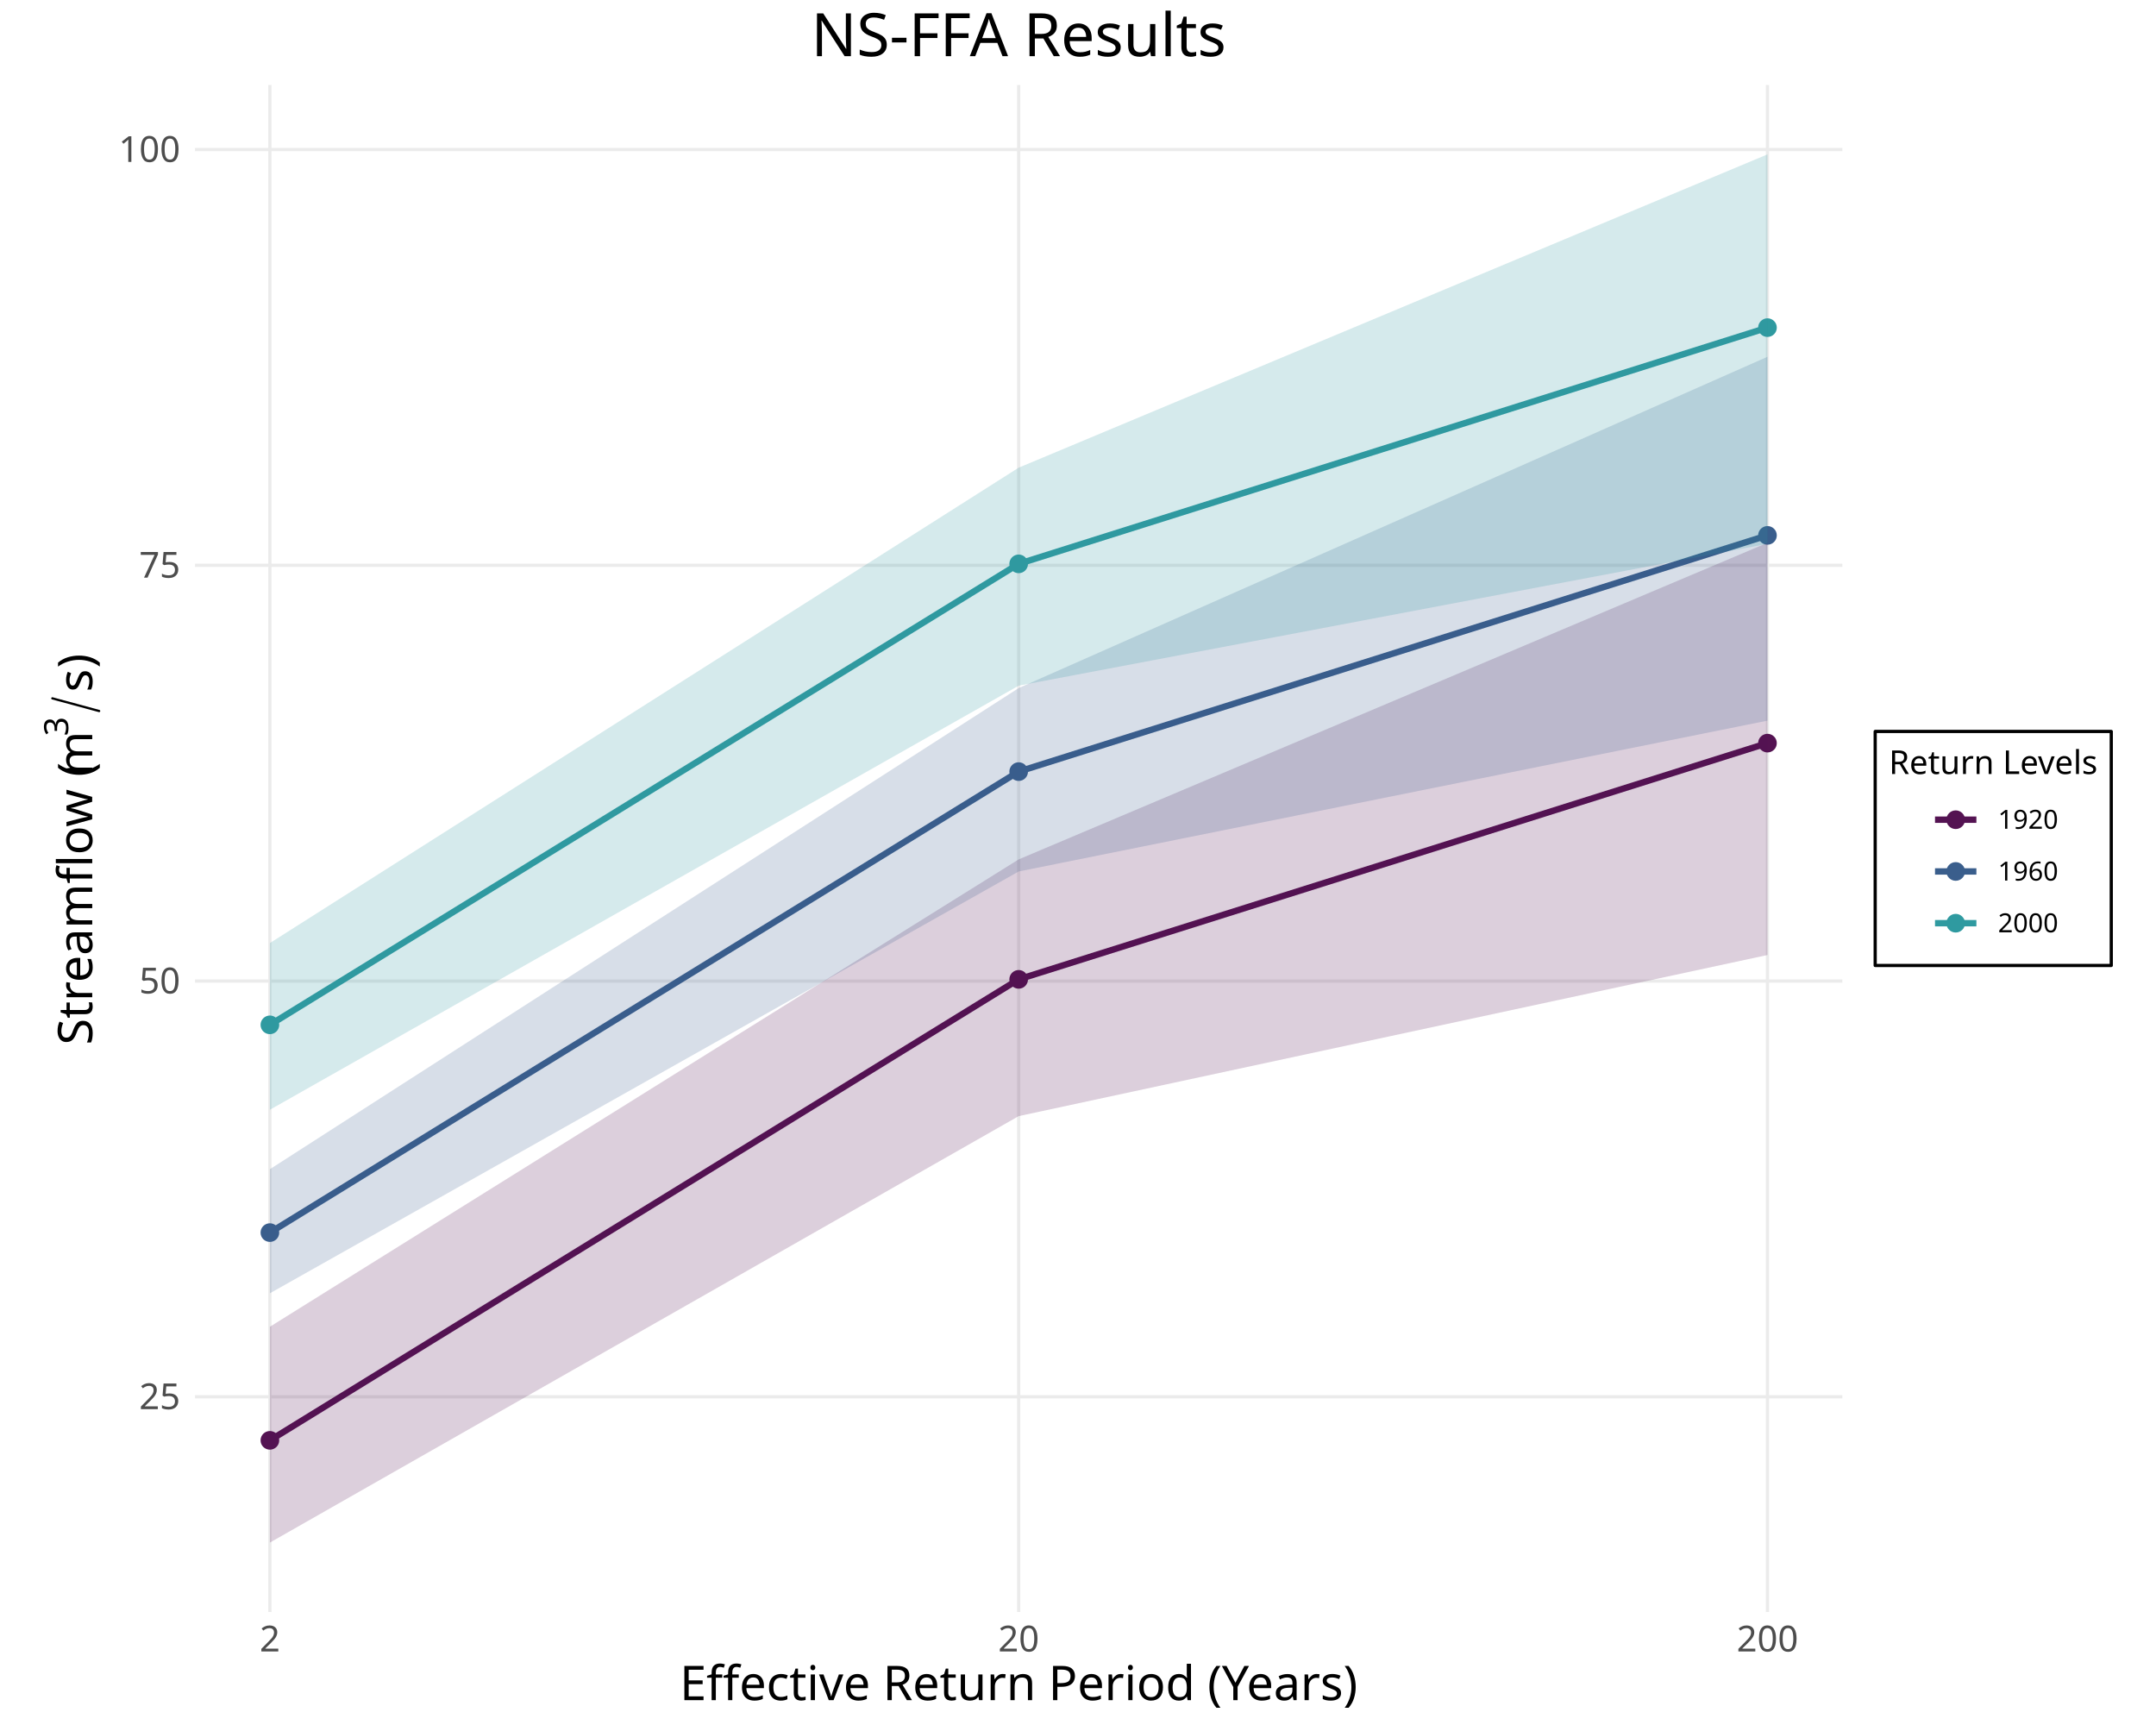
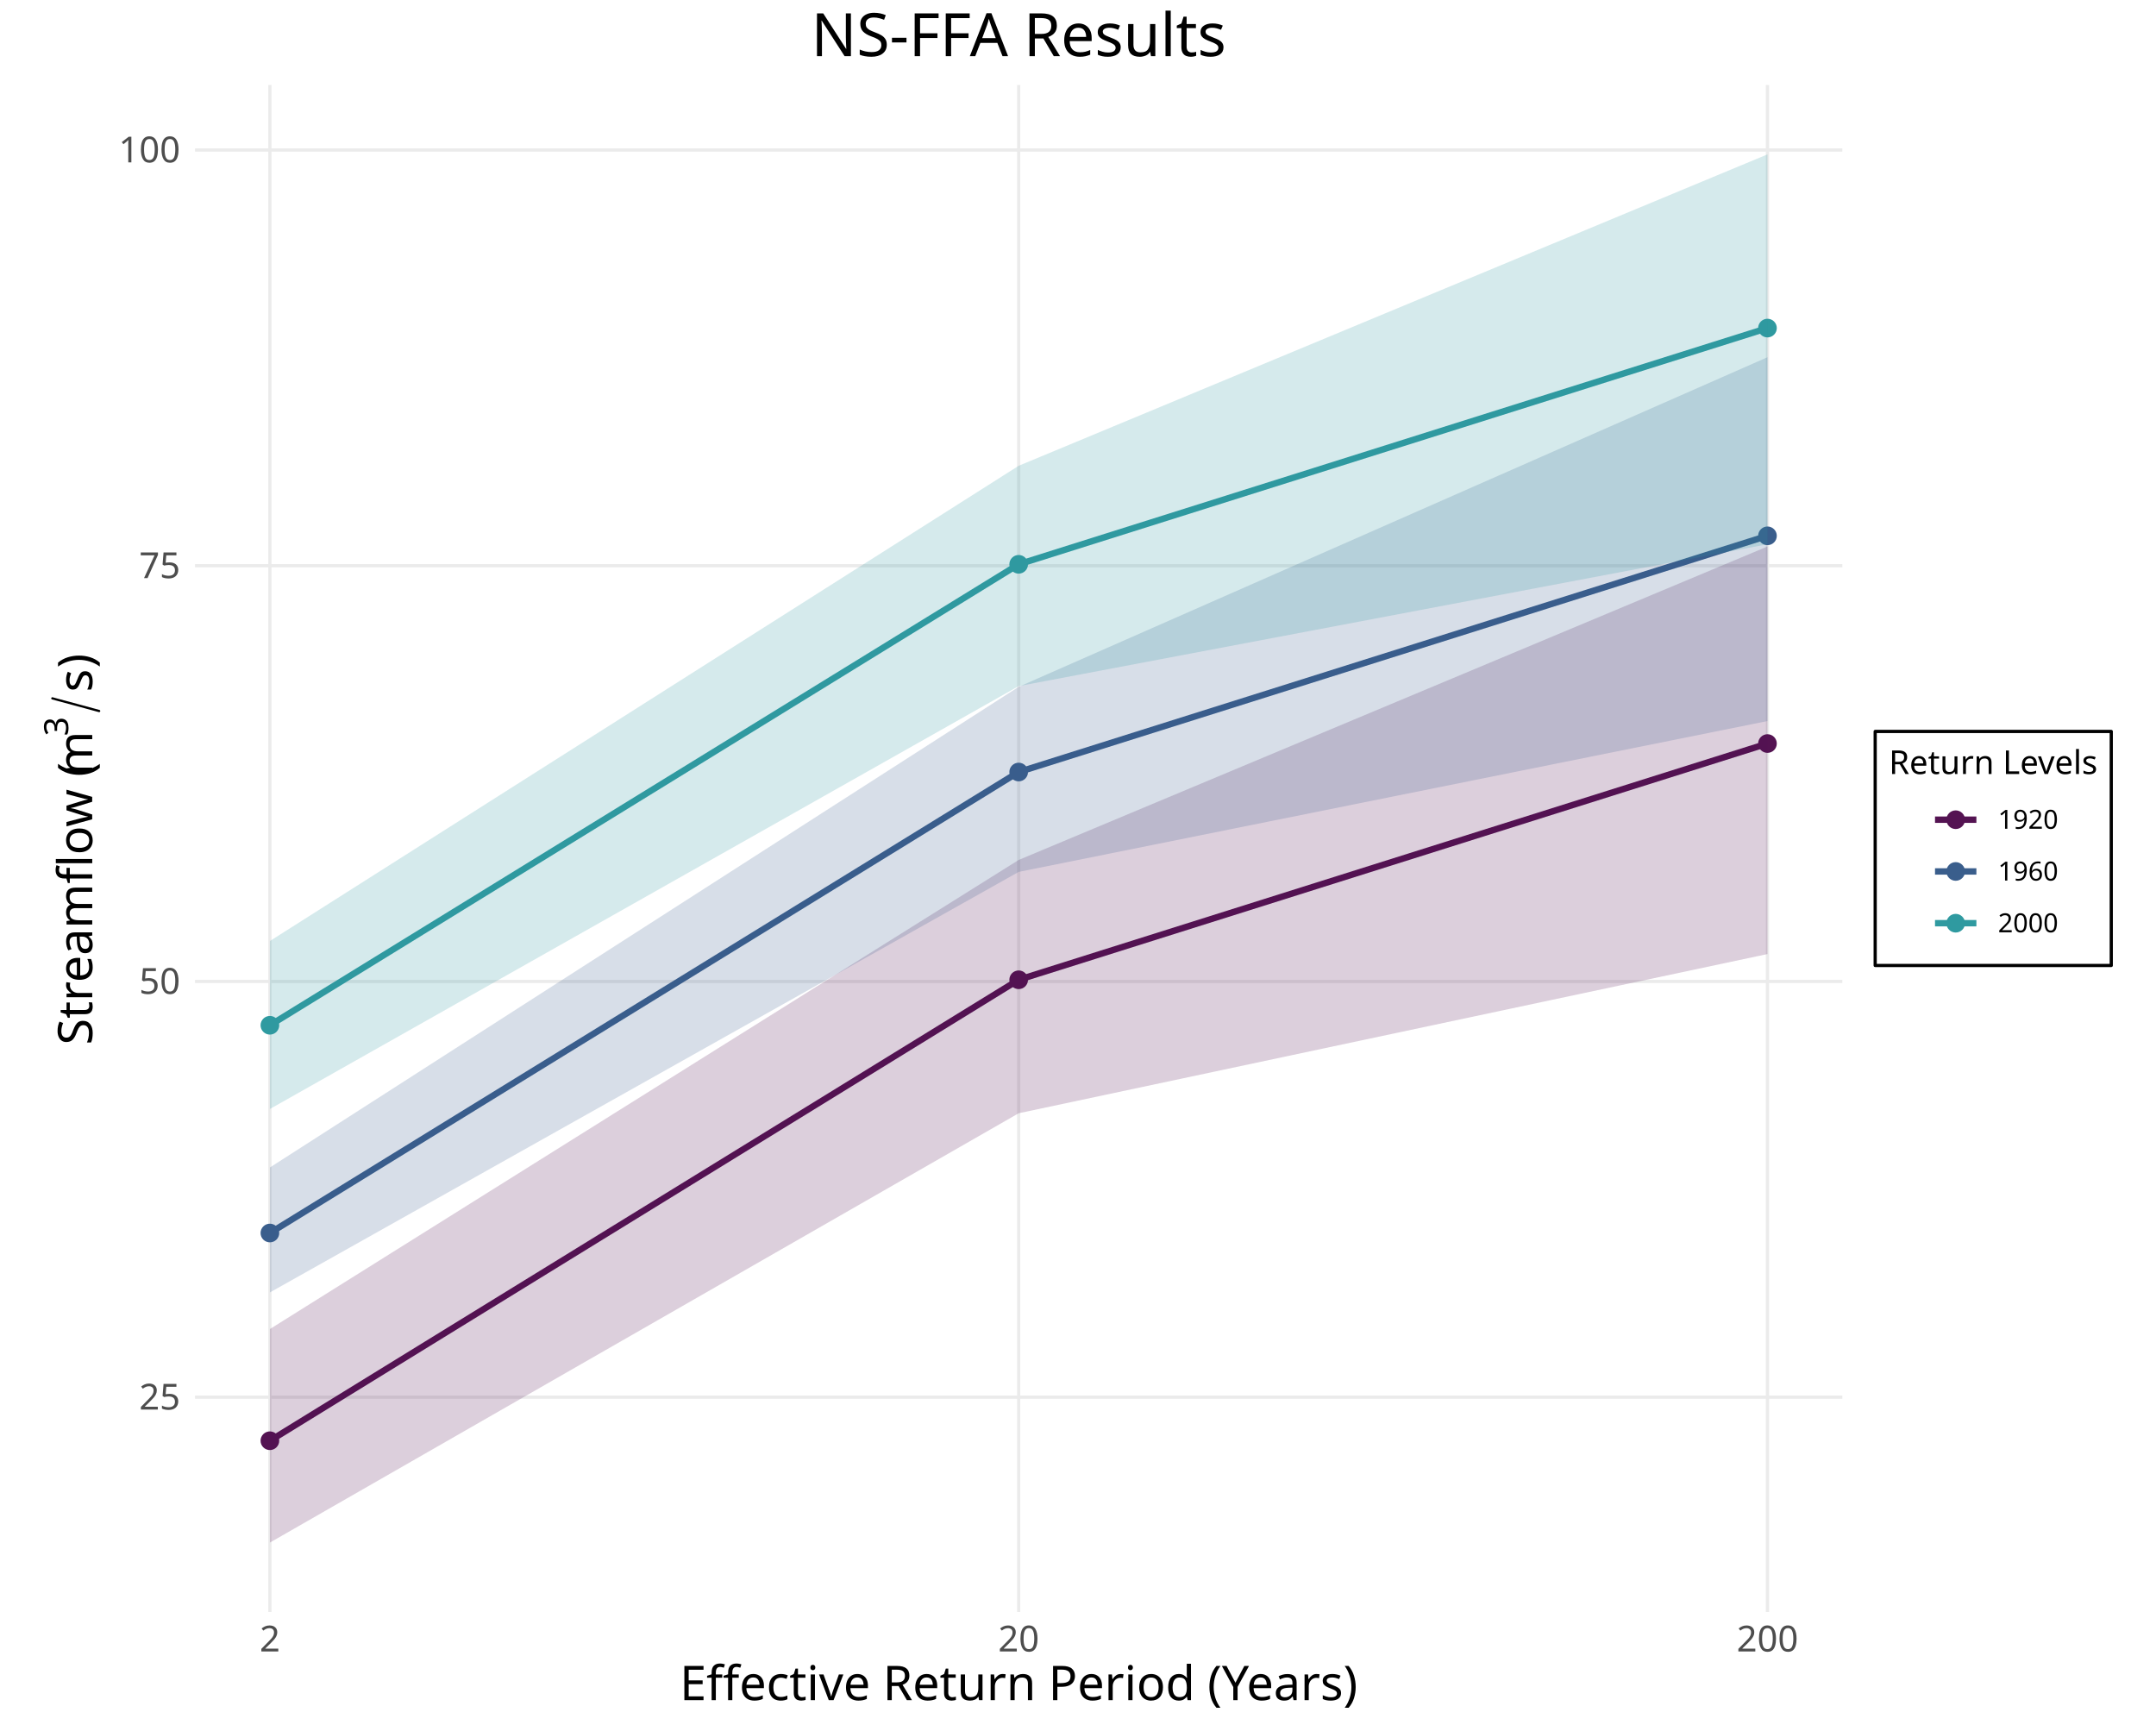
<svg xmlns="http://www.w3.org/2000/svg" class="svglite" data-engine-version="2.0" width="720.00pt" height="576.00pt" viewBox="0 0 720.00 576.00">
  <defs>
    <style type="text/css">
    .svglite line, .svglite polyline, .svglite polygon, .svglite path, .svglite rect, .svglite circle {
      fill: none;
      stroke: #000000;
      stroke-linecap: round;
      stroke-linejoin: round;
      stroke-miterlimit: 10.00;
    }
  </style>
  </defs>
  <rect width="100%" height="100%" style="stroke: none; fill: #FFFFFF;" />
  <defs>
    <clipPath id="cpMC4wMHw3MjAuMDB8MC4wMHw1NzYuMDA=">
      <rect x="0.00" y="0.00" width="720.00" height="576.00" />
    </clipPath>
  </defs>
  <g clip-path="url(#cpMC4wMHw3MjAuMDB8MC4wMHw1NzYuMDA=)">
    <rect x="0.00" y="0.00" width="720.00" height="576.00" style="stroke-width: 1.07; stroke: none; fill: #FFFFFF;" />
  </g>
  <defs>
    <clipPath id="cpNjUuMTN8NjE1LjI2fDI4LjM4fDUzOC4yNw==">
      <rect x="65.13" y="28.38" width="550.13" height="509.89" />
    </clipPath>
  </defs>
  <g clip-path="url(#cpNjUuMTN8NjE1LjI2fDI4LjM4fDUzOC4yNw==)">
-     <polyline points="65.13,466.41 615.26,466.41 " style="stroke-width: 1.07; stroke: #EBEBEB; stroke-linecap: butt;" />
-     <polyline points="65.13,327.59 615.26,327.59 " style="stroke-width: 1.07; stroke: #EBEBEB; stroke-linecap: butt;" />
-     <polyline points="65.13,188.76 615.26,188.76 " style="stroke-width: 1.07; stroke: #EBEBEB; stroke-linecap: butt;" />
-     <polyline points="65.13,49.94 615.26,49.94 " style="stroke-width: 1.07; stroke: #EBEBEB; stroke-linecap: butt;" />
+     <polyline points="65.13,466.54 615.26,466.54 " style="stroke-width: 1.07; stroke: #EBEBEB; stroke-linecap: butt;" />
+     <polyline points="65.13,327.73 615.26,327.73 " style="stroke-width: 1.07; stroke: #EBEBEB; stroke-linecap: butt;" />
+     <polyline points="65.13,188.91 615.26,188.91 " style="stroke-width: 1.07; stroke: #EBEBEB; stroke-linecap: butt;" />
+     <polyline points="65.13,50.10 615.26,50.10 " style="stroke-width: 1.07; stroke: #EBEBEB; stroke-linecap: butt;" />
    <polyline points="90.13,538.27 90.13,28.38 " style="stroke-width: 1.07; stroke: #EBEBEB; stroke-linecap: butt;" />
    <polyline points="340.19,538.27 340.19,28.38 " style="stroke-width: 1.07; stroke: #EBEBEB; stroke-linecap: butt;" />
    <polyline points="590.25,538.27 590.25,28.38 " style="stroke-width: 1.07; stroke: #EBEBEB; stroke-linecap: butt;" />
-     <polyline points="90.13,480.95 340.19,327.02 590.25,248.14 " style="stroke-width: 2.13; stroke: #541352; stroke-linecap: butt;" />
-     <polyline points="90.13,411.58 340.19,257.65 590.25,178.77 " style="stroke-width: 2.13; stroke: #3A5E8C; stroke-linecap: butt;" />
-     <polyline points="90.13,342.21 340.19,188.28 590.25,109.40 " style="stroke-width: 2.13; stroke: #2F9AA0; stroke-linecap: butt;" />
-     <circle cx="90.13" cy="480.95" r="2.76" style="stroke-width: 0.71; stroke: #541352; fill: #541352;" />
-     <circle cx="340.19" cy="327.02" r="2.76" style="stroke-width: 0.71; stroke: #541352; fill: #541352;" />
-     <circle cx="590.25" cy="248.14" r="2.76" style="stroke-width: 0.71; stroke: #541352; fill: #541352;" />
-     <circle cx="90.13" cy="411.58" r="2.76" style="stroke-width: 0.71; stroke: #3A5E8C; fill: #3A5E8C;" />
-     <circle cx="340.19" cy="257.65" r="2.76" style="stroke-width: 0.71; stroke: #3A5E8C; fill: #3A5E8C;" />
-     <circle cx="590.25" cy="178.77" r="2.76" style="stroke-width: 0.71; stroke: #3A5E8C; fill: #3A5E8C;" />
-     <circle cx="90.13" cy="342.21" r="2.76" style="stroke-width: 0.71; stroke: #2F9AA0; fill: #2F9AA0;" />
-     <circle cx="340.19" cy="188.28" r="2.76" style="stroke-width: 0.71; stroke: #2F9AA0; fill: #2F9AA0;" />
-     <circle cx="590.25" cy="109.40" r="2.76" style="stroke-width: 0.71; stroke: #2F9AA0; fill: #2F9AA0;" />
-     <polygon points="90.13,443.02 340.19,286.96 590.25,181.25 590.25,318.89 340.19,372.69 90.13,515.09 " style="stroke-width: 0.00; stroke: none; stroke-linecap: butt; fill: #541352; fill-opacity: 0.20;" />
-     <polyline points="90.13,443.02 340.19,286.96 590.25,181.25 " style="stroke-width: 1.07; stroke: none; stroke-linecap: butt;" />
-     <polyline points="590.25,318.89 340.19,372.69 90.13,515.09 " style="stroke-width: 1.07; stroke: none; stroke-linecap: butt;" />
-     <polygon points="90.13,390.41 340.19,229.76 590.25,119.13 590.25,240.63 340.19,291.00 90.13,431.84 " style="stroke-width: 0.00; stroke: none; stroke-linecap: butt; fill: #3A5E8C; fill-opacity: 0.20;" />
-     <polyline points="90.13,390.41 340.19,229.76 590.25,119.13 " style="stroke-width: 1.07; stroke: none; stroke-linecap: butt;" />
-     <polyline points="590.25,240.63 340.19,291.00 90.13,431.84 " style="stroke-width: 1.07; stroke: none; stroke-linecap: butt;" />
-     <polygon points="90.13,314.90 340.19,156.16 590.25,51.55 590.25,181.60 340.19,228.95 90.13,370.56 " style="stroke-width: 0.00; stroke: none; stroke-linecap: butt; fill: #2F9AA0; fill-opacity: 0.20;" />
-     <polyline points="90.13,314.90 340.19,156.16 590.25,51.55 " style="stroke-width: 1.07; stroke: none; stroke-linecap: butt;" />
-     <polyline points="590.25,181.60 340.19,228.95 90.13,370.56 " style="stroke-width: 1.07; stroke: none; stroke-linecap: butt;" />
+     <polyline points="90.13,481.08 340.19,327.16 590.25,248.28 " style="stroke-width: 2.13; stroke: #541352; stroke-linecap: butt;" />
+     <polyline points="90.13,411.72 340.19,257.79 590.25,178.92 " style="stroke-width: 2.13; stroke: #3A5E8C; stroke-linecap: butt;" />
+     <polyline points="90.13,342.35 340.19,188.43 590.25,109.55 " style="stroke-width: 2.13; stroke: #2F9AA0; stroke-linecap: butt;" />
+     <circle cx="90.13" cy="481.08" r="2.76" style="stroke-width: 0.71; stroke: #541352; fill: #541352;" />
+     <circle cx="340.19" cy="327.16" r="2.76" style="stroke-width: 0.71; stroke: #541352; fill: #541352;" />
+     <circle cx="590.25" cy="248.28" r="2.76" style="stroke-width: 0.71; stroke: #541352; fill: #541352;" />
+     <circle cx="90.13" cy="411.72" r="2.76" style="stroke-width: 0.71; stroke: #3A5E8C; fill: #3A5E8C;" />
+     <circle cx="340.19" cy="257.79" r="2.76" style="stroke-width: 0.71; stroke: #3A5E8C; fill: #3A5E8C;" />
+     <circle cx="590.25" cy="178.92" r="2.76" style="stroke-width: 0.71; stroke: #3A5E8C; fill: #3A5E8C;" />
+     <circle cx="90.13" cy="342.35" r="2.76" style="stroke-width: 0.71; stroke: #2F9AA0; fill: #2F9AA0;" />
+     <circle cx="340.19" cy="188.43" r="2.76" style="stroke-width: 0.71; stroke: #2F9AA0; fill: #2F9AA0;" />
+     <circle cx="590.25" cy="109.55" r="2.76" style="stroke-width: 0.71; stroke: #2F9AA0; fill: #2F9AA0;" />
+     <polygon points="90.13,443.79 340.19,287.15 590.25,182.48 590.25,318.57 340.19,371.73 90.13,515.09 " style="stroke-width: 0.00; stroke: none; stroke-linecap: butt; fill: #541352; fill-opacity: 0.20;" />
+     <polyline points="90.13,443.79 340.19,287.15 590.25,182.48 " style="stroke-width: 1.07; stroke: none; stroke-linecap: butt;" />
+     <polyline points="590.25,318.57 340.19,371.73 90.13,515.09 " style="stroke-width: 1.07; stroke: none; stroke-linecap: butt;" />
+     <polygon points="90.13,389.84 340.19,229.34 590.25,119.28 590.25,240.77 340.19,291.14 90.13,431.56 " style="stroke-width: 0.00; stroke: none; stroke-linecap: butt; fill: #3A5E8C; fill-opacity: 0.20;" />
+     <polyline points="90.13,389.84 340.19,229.34 590.25,119.28 " style="stroke-width: 1.07; stroke: none; stroke-linecap: butt;" />
+     <polyline points="590.25,240.77 340.19,291.14 90.13,431.56 " style="stroke-width: 1.07; stroke: none; stroke-linecap: butt;" />
+     <polygon points="90.13,314.22 340.19,155.53 590.25,51.55 590.25,181.74 340.19,229.10 90.13,370.31 " style="stroke-width: 0.00; stroke: none; stroke-linecap: butt; fill: #2F9AA0; fill-opacity: 0.20;" />
+     <polyline points="90.13,314.22 340.19,155.53 590.25,51.55 " style="stroke-width: 1.07; stroke: none; stroke-linecap: butt;" />
+     <polyline points="590.25,181.74 340.19,229.10 90.13,370.31 " style="stroke-width: 1.07; stroke: none; stroke-linecap: butt;" />
  </g>
  <g clip-path="url(#cpMC4wMHw3MjAuMDB8MC4wMHw1NzYuMDA=)">
-     <text x="60.20" y="470.54" text-anchor="end" style="font-size: 12.00px; fill: #4D4D4D; font-family: sans;" textLength="13.35px" lengthAdjust="spacingAndGlyphs">25</text>
-     <text x="60.20" y="331.72" text-anchor="end" style="font-size: 12.00px; fill: #4D4D4D; font-family: sans;" textLength="13.35px" lengthAdjust="spacingAndGlyphs">50</text>
-     <text x="60.20" y="192.89" text-anchor="end" style="font-size: 12.00px; fill: #4D4D4D; font-family: sans;" textLength="13.35px" lengthAdjust="spacingAndGlyphs">75</text>
-     <text x="60.20" y="54.07" text-anchor="end" style="font-size: 12.00px; fill: #4D4D4D; font-family: sans;" textLength="20.02px" lengthAdjust="spacingAndGlyphs">100</text>
+     <text x="60.20" y="470.67" text-anchor="end" style="font-size: 12.00px; fill: #4D4D4D; font-family: sans;" textLength="13.35px" lengthAdjust="spacingAndGlyphs">25</text>
+     <text x="60.20" y="331.86" text-anchor="end" style="font-size: 12.00px; fill: #4D4D4D; font-family: sans;" textLength="13.35px" lengthAdjust="spacingAndGlyphs">50</text>
+     <text x="60.20" y="193.04" text-anchor="end" style="font-size: 12.00px; fill: #4D4D4D; font-family: sans;" textLength="13.35px" lengthAdjust="spacingAndGlyphs">75</text>
+     <text x="60.20" y="54.22" text-anchor="end" style="font-size: 12.00px; fill: #4D4D4D; font-family: sans;" textLength="20.02px" lengthAdjust="spacingAndGlyphs">100</text>
    <text x="90.13" y="551.45" text-anchor="middle" style="font-size: 12.00px; fill: #4D4D4D; font-family: sans;" textLength="6.67px" lengthAdjust="spacingAndGlyphs">2</text>
    <text x="340.19" y="551.45" text-anchor="middle" style="font-size: 12.00px; fill: #4D4D4D; font-family: sans;" textLength="13.35px" lengthAdjust="spacingAndGlyphs">20</text>
    <text x="590.25" y="551.45" text-anchor="middle" style="font-size: 12.00px; fill: #4D4D4D; font-family: sans;" textLength="20.02px" lengthAdjust="spacingAndGlyphs">200</text>
    <text x="340.19" y="567.70" text-anchor="middle" style="font-size: 16.00px; font-family: sans;" textLength="221.45px" lengthAdjust="spacingAndGlyphs">Effective Return Period (Years)</text>
    <text transform="translate(30.80,348.90) rotate(-90)" style="font-size: 16.00px; font-family: sans;" textLength="89.81px" lengthAdjust="spacingAndGlyphs">Streamflow (</text>
    <text transform="translate(30.80,259.09) rotate(-90)" style="font-size: 16.00px; font-family: sans;" textLength="13.33px" lengthAdjust="spacingAndGlyphs">m</text>
    <text transform="translate(22.77,245.76) rotate(-90)" style="font-size: 11.20px; font-family: sans;" textLength="6.23px" lengthAdjust="spacingAndGlyphs">3</text>
    <polyline points="33.11,237.42 17.48,233.19 " style="stroke-width: 0.75;" />
    <text transform="translate(30.80,231.07) rotate(-90)" style="font-size: 16.00px; font-family: sans;" textLength="8.01px" lengthAdjust="spacingAndGlyphs">s</text>
    <text transform="translate(30.80,223.07) rotate(-90)" style="font-size: 16.00px; font-family: sans;" textLength="5.33px" lengthAdjust="spacingAndGlyphs">)</text>
    <rect x="626.22" y="244.25" width="78.84" height="78.13" style="stroke-width: 0.75; fill: #FFFFFF;" />
    <rect x="626.22" y="244.25" width="78.84" height="78.13" style="stroke-width: 1.07; fill: #FFFFFF;" />
    <text x="665.64" y="258.45" text-anchor="middle" style="font-size: 11.00px; font-family: sans;" textLength="67.88px" lengthAdjust="spacingAndGlyphs">Return Levels</text>
    <line x1="646.20" y1="273.71" x2="660.02" y2="273.71" style="stroke-width: 2.13; stroke: #541352; stroke-linecap: butt;" />
    <circle cx="653.11" cy="273.71" r="2.76" style="stroke-width: 0.71; stroke: #541352; fill: #541352;" />
    <line x1="646.20" y1="290.99" x2="660.02" y2="290.99" style="stroke-width: 2.13; stroke: #3A5E8C; stroke-linecap: butt;" />
    <circle cx="653.11" cy="290.99" r="2.76" style="stroke-width: 0.71; stroke: #3A5E8C; fill: #3A5E8C;" />
    <line x1="646.20" y1="308.27" x2="660.02" y2="308.27" style="stroke-width: 2.13; stroke: #2F9AA0; stroke-linecap: butt;" />
    <circle cx="653.11" cy="308.27" r="2.76" style="stroke-width: 0.71; stroke: #2F9AA0; fill: #2F9AA0;" />
    <text x="667.23" y="276.74" style="font-size: 8.80px; font-family: sans;" textLength="19.58px" lengthAdjust="spacingAndGlyphs">1920</text>
    <text x="667.23" y="294.02" style="font-size: 8.80px; font-family: sans;" textLength="19.58px" lengthAdjust="spacingAndGlyphs">1960</text>
    <text x="667.23" y="311.30" style="font-size: 8.80px; font-family: sans;" textLength="19.58px" lengthAdjust="spacingAndGlyphs">2000</text>
    <text x="340.19" y="18.75" text-anchor="middle" style="font-size: 20.00px; font-family: sans;" textLength="144.49px" lengthAdjust="spacingAndGlyphs">NS-FFA Results</text>
  </g>
</svg>
